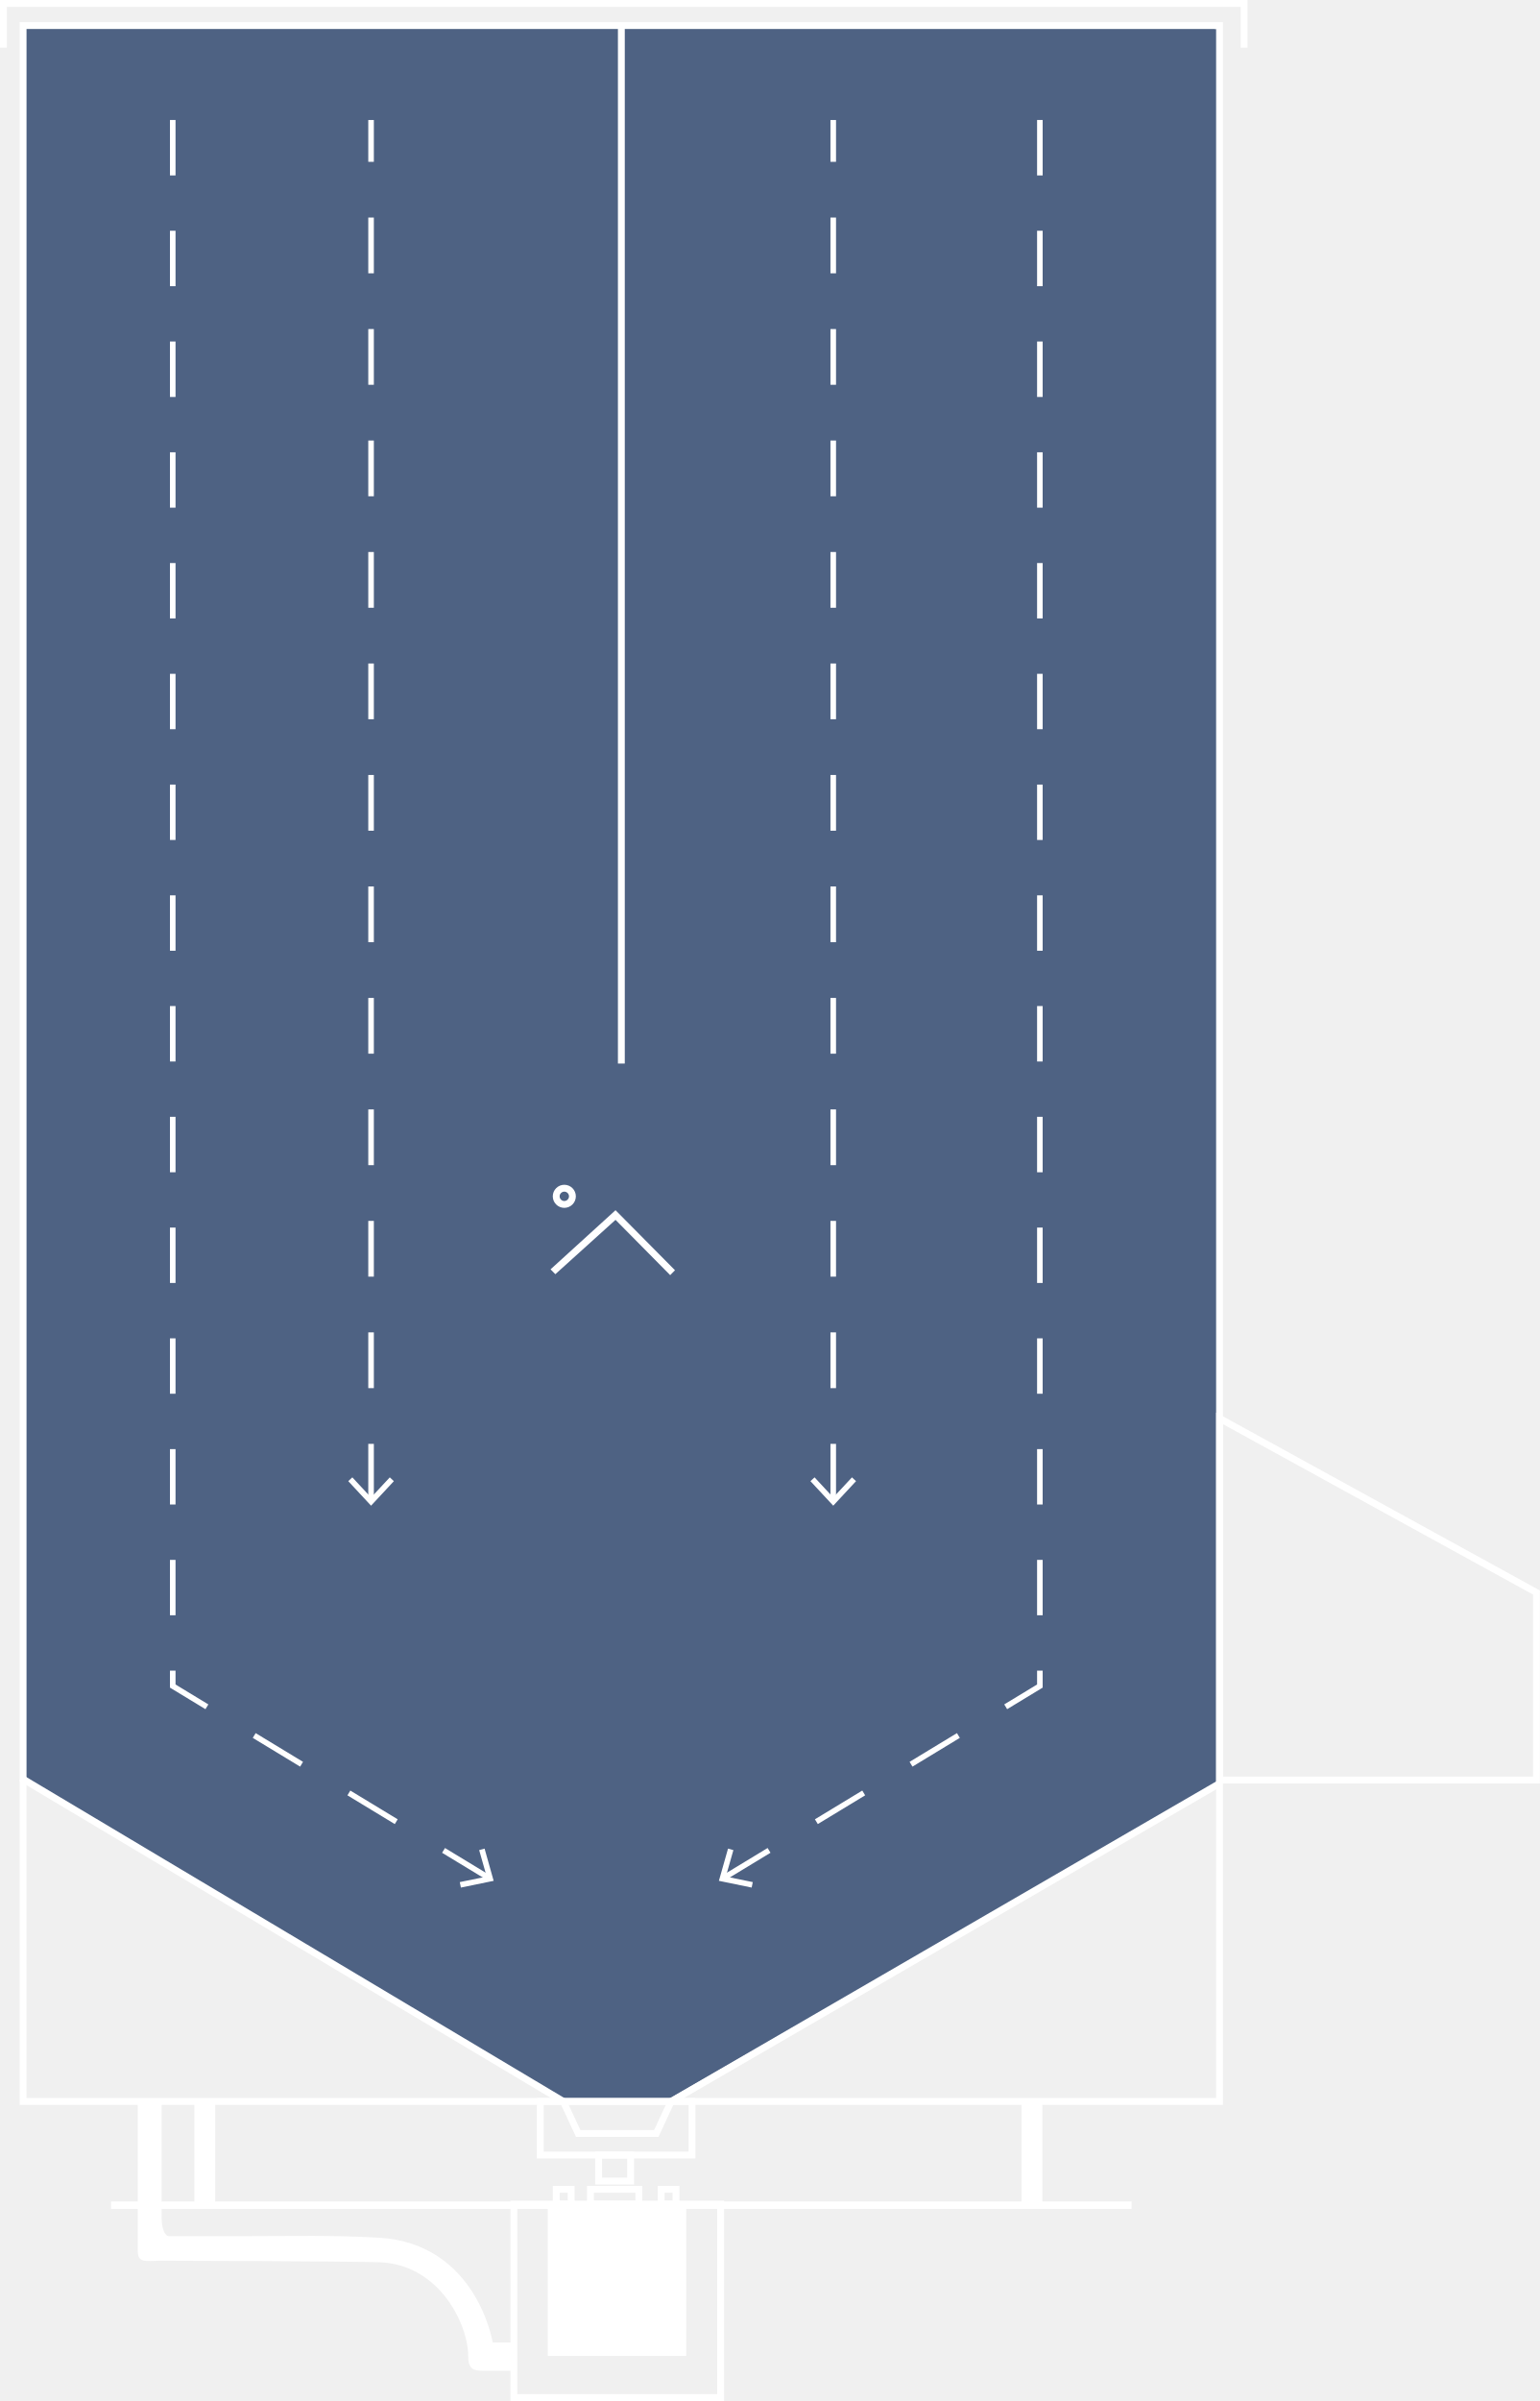
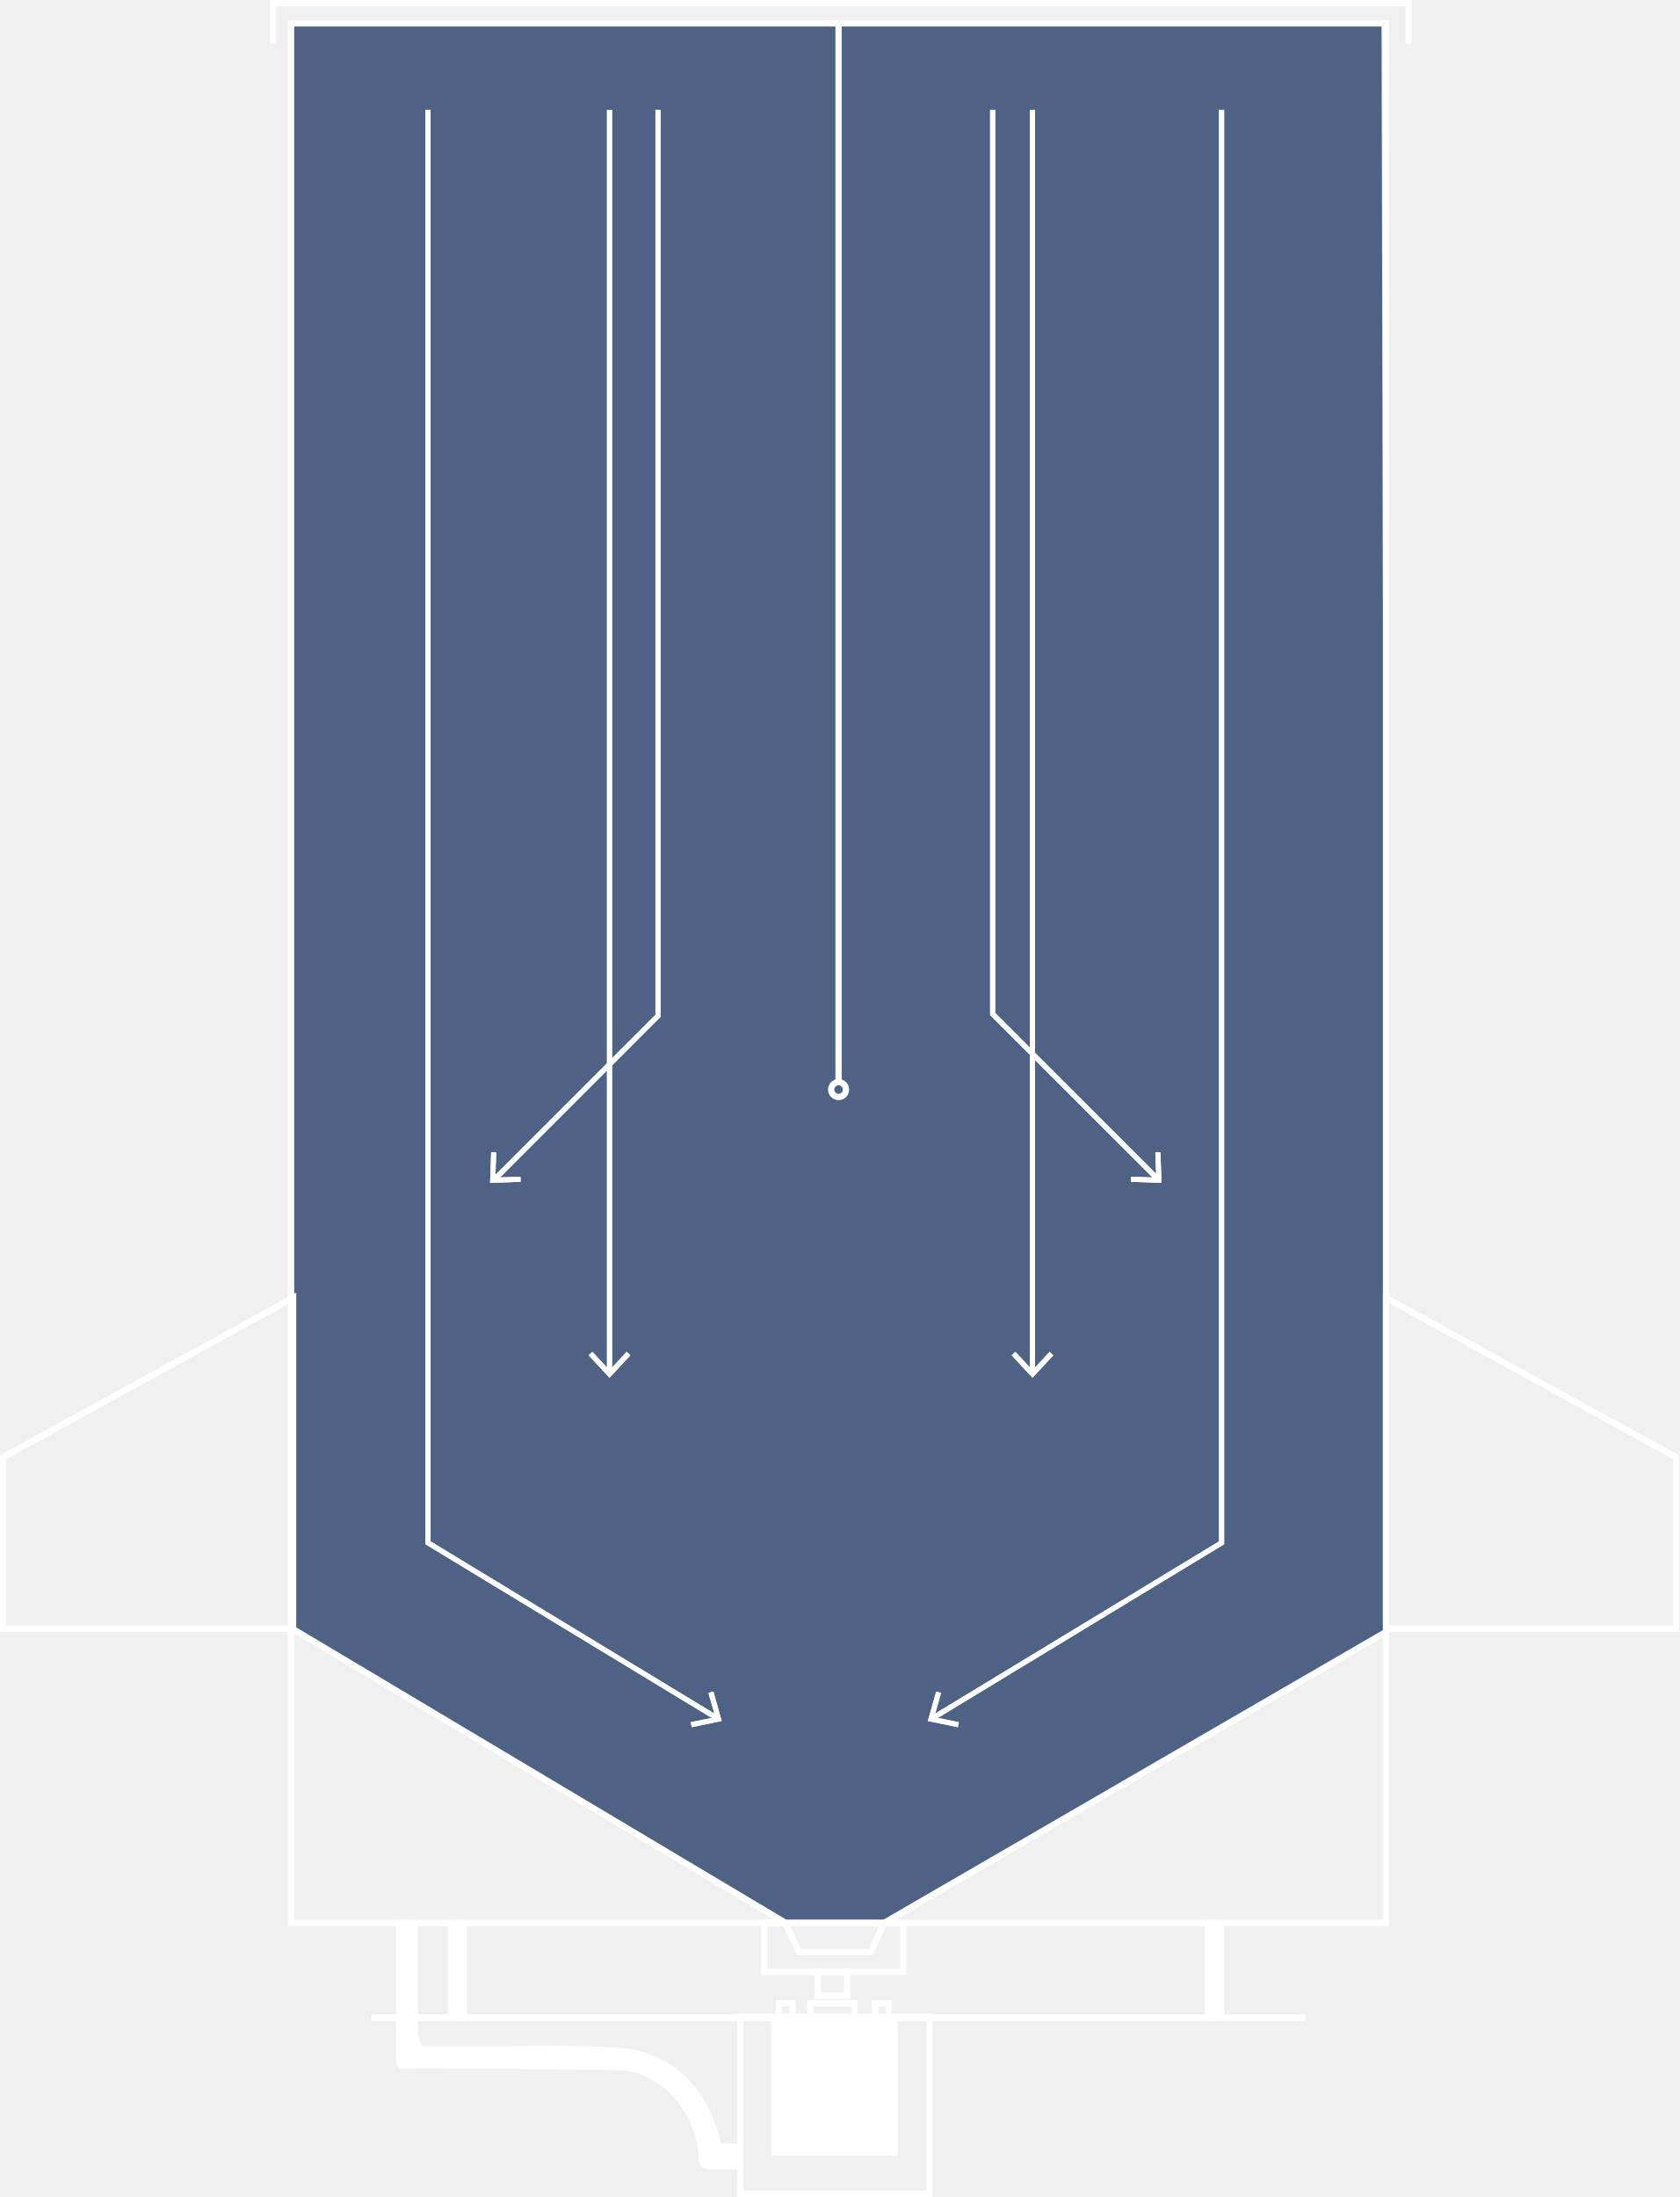
- <svg xmlns="http://www.w3.org/2000/svg" id="Layer_2" data-name="Layer 2" viewBox="0 0 276.34 430.74">
+ <svg xmlns="http://www.w3.org/2000/svg" id="Layer_2" data-name="Layer 2" viewBox="0 0 329.27 430.74">
  <defs>
    <style>
      .cls-1 {
-         stroke-dasharray: 0 0 0 0 0 0 9.94 9.93;
+         fill: none;
+         stroke: #fff;
+         stroke-dasharray: 0 0 0 0 0 0 0 0 0 0 0 0;
+         stroke-miterlimit: 10;
      }

-       .cls-1, .cls-2 {
-         fill: none;
-         stroke: #fff;
-         stroke-miterlimit: 10;
+       .cls-2 {
+         fill: #4e6283;
+       }
+ 
+       .cls-2, .cls-3 {
+         stroke-width: 0px;
      }

      .cls-3 {
        fill: #fff;
      }
- 
-       .cls-4 {
-         fill: #4e6283;
-       }
- 
-       .cls-2 {
-         stroke-dasharray: 0 0 0 0 0 0 10 10;
-       }
    </style>
  </defs>
-   <g id="Layer_2-2" data-name="Layer 2">
-     <g id="graphic">
-       <g id="feeder">
-         <g id="fills">
-           <g id="split">
-             <polygon id="full" class="cls-4" points="4.49 4.59 217.97 4.59 218.77 319.81 119.61 376.74 101.37 376.74 3.8 318.43 4.49 4.59" />
-             <g>
-               <polyline class="cls-1" points="146.51 23.22 146.51 203.95 178.86 236.29" />
-               <polygon class="cls-3" points="173.62 236.84 173.66 235.84 178.59 236.02 178.41 231.09 179.41 231.06 179.62 237.06 173.62 236.84" />
-             </g>
-             <g>
-               <line class="cls-2" x1="66.59" y1="270.72" x2="66.59" y2="23.22" />
-               <polygon class="cls-3" points="70.68 267.41 69.95 266.73 66.59 270.34 63.23 266.73 62.5 267.41 66.59 271.81 70.68 267.41" />
-             </g>
-             <g>
-               <polyline class="cls-1" points="31 23.22 31 304.17 87.67 338.55" />
-               <polygon class="cls-3" points="82.71 340.33 82.51 339.35 87.34 338.35 85.99 333.61 86.96 333.33 88.59 339.11 82.71 340.33" />
-             </g>
-           </g>
-           <g id="gravity">
-             <polygon id="gravity-2" class="cls-4" points="4.46 5.2 218.41 5.2 218.41 320.57 4.69 110.26 4.46 5.2" />
-             <g>
-               <polyline class="cls-1" points="57.62 17.94 57.62 117.91 74.47 134.76" />
-               <polygon class="cls-3" points="69.23 135.31 69.27 134.31 74.2 134.49 74.02 129.56 75.02 129.52 75.23 135.52 69.23 135.31" />
-             </g>
-             <g>
-               <polyline class="cls-1" points="146.51 17.94 146.51 198.67 178.86 231.01" />
-               <polygon class="cls-3" points="173.62 231.56 173.66 230.56 178.59 230.74 178.41 225.81 179.41 225.78 179.62 231.78 173.62 231.56" />
-             </g>
-           </g>
-           <g id="timer">
-             <polygon id="full-2" class="cls-4" points="4.49 4.59 217.97 4.59 218.77 319.81 119.61 376.74 101.37 376.74 3.8 318.43 4.49 4.59" />
-             <g>
-               <line class="cls-2" x1="149.53" y1="269.03" x2="149.53" y2="21.53" />
-               <polygon class="cls-3" points="153.62 265.72 152.89 265.04 149.53 268.65 146.18 265.04 145.44 265.72 149.53 270.12 153.62 265.72" />
-             </g>
-             <g>
-               <line class="cls-2" x1="66.59" y1="269.03" x2="66.59" y2="21.53" />
-               <polygon class="cls-3" points="70.68 265.72 69.95 265.04 66.59 268.65 63.23 265.04 62.5 265.72 66.59 270.12 70.68 265.72" />
-             </g>
-             <g>
-               <polyline class="cls-1" points="186.61 21.53 186.61 302.48 129.93 336.86" />
-               <polygon class="cls-3" points="130.65 331.64 131.61 331.91 130.26 336.66 135.09 337.65 134.89 338.63 129.01 337.42 130.65 331.64" />
-             </g>
-             <g>
-               <polyline class="cls-1" points="31 21.53 31 302.48 87.67 336.86" />
-               <polygon class="cls-3" points="82.71 338.63 82.51 337.65 87.34 336.66 85.99 331.91 86.96 331.64 88.59 337.42 82.71 338.63" />
-             </g>
-           </g>
+   <g id="group">
+     <g id="feeder">
+       <polygon id="bg" class="cls-2" points="57.42 5.14 270.9 5.14 271.7 320.36 172.54 377.29 154.3 377.29 56.73 318.98 57.42 5.14" />
+       <g id="fills">
+         <g id="left">
+           <polyline class="cls-1" points="129.02 21.53 129.02 199.17 96.72 231.47" />
+           <polygon class="cls-3" points="96.1 231.92 96.31 225.92 97.31 225.95 97.13 230.88 102.06 230.7 102.1 231.7 96.1 231.92" />
+           <polyline class="cls-1" points="239.54 21.53 239.54 302.48 182.86 336.86" />
+           <polygon class="cls-3" points="183.58 331.64 184.54 331.91 183.19 336.66 188.02 337.65 187.82 338.63 181.94 337.42 183.58 331.64" />
+           <line class="cls-1" x1="202.46" y1="269.03" x2="202.46" y2="21.53" />
+           <polygon class="cls-3" points="206.55 265.72 205.82 265.04 202.46 268.65 199.11 265.04 198.37 265.72 202.46 270.12 206.55 265.72" />
        </g>
-         <g id="outline">
-           <path class="cls-3" d="m219.47,377.62H3.53V3.98h215.94v373.64h0Zm-214.71-1.23h213.48V5.2H4.76v371.18h0Z" />
-           <rect class="cls-3" x="110.89" y="4.59" width="1.23" height="186.21" />
-           <path class="cls-3" d="m276.34,319.95h-58.09v-66.53l58.09,31.91v34.62Zm-56.86-1.23h55.63v-32.66l-55.63-30.56v63.22h0Z" />
-           <polygon class="cls-3" points="223.88 8.56 222.65 8.56 222.65 1.23 1.23 1.23 1.23 8.56 0 8.56 0 0 223.88 0 223.88 8.56" />
-           <path class="cls-3" d="m124.8,387.23h-28.46v-10.84h28.46v10.84Zm-27.23-1.23h26v-8.38h-26v8.38Z" />
-           <polygon class="cls-3" points="118.17 383.36 103.37 383.36 100.53 377.26 101.65 376.74 104.15 382.13 117.38 382.13 119.89 376.74 121 377.26 118.17 383.36" />
-           <rect class="cls-3" x="34.88" y="377" width="3.74" height="18.42" />
-           <rect class="cls-3" x="183.31" y="377" width="3.74" height="18.42" />
-           <rect class="cls-3" x="19.93" y="394.95" width="183.14" height="1.33" />
-           <path class="cls-3" d="m24.72,377v26.7c0,2.4,1.33,1.87,4.27,1.87s31.1.08,38.9.27c10.98.27,16.13,11.21,16.13,16.82,0,2.41.95,2.66,2.8,2.66h5.34v-5.07h-3.74s-2.85-17.81-20.47-18.81c-8.47-.48-15.2-.28-23.74-.28h-13.88c-.8,0-1.33-1.47-1.33-3.34v-20.82h-4.28Z" />
-           <g>
-             <path class="cls-3" d="m113.78,391.9h-6.97v-5.9h6.97v5.9Zm-5.74-1.23h4.51v-3.44h-4.51v3.44Z" />
-             <path class="cls-3" d="m115.25,396.04h-9.91v-3.9h9.91v3.9Zm-8.68-1.23h7.45v-1.44h-7.45v1.44Z" />
-             <path class="cls-3" d="m103.11,396.04h-3.9v-3.9h3.9v3.9Zm-2.67-1.23h1.44v-1.44h-1.44v1.44Z" />
-             <path class="cls-3" d="m121.93,396.04h-3.9v-3.9h3.9v3.9Zm-2.67-1.23h1.44v-1.44h-1.44v1.44Z" />
-           </g>
-           <path class="cls-3" d="m129.94,430.74h-38.34v-35.94h38.34v35.94Zm-37.11-1.23h35.88v-33.48h-35.88v33.48Z" />
-           <rect class="cls-3" x="98.3" y="395.42" width="24.84" height="27.23" />
-           <polygon class="cls-3" points="120.75 377.53 120.13 376.47 218.54 319.42 219.16 320.48 120.75 377.53" />
-           <rect class="cls-3" x="51.82" y="291.3" width="1.23" height="113.33" transform="translate(-273.28 214.78) rotate(-59.19)" />
-           <path class="cls-3" d="m101.27,216.69c-1.14,0-2.07-.93-2.07-2.07s.93-2.07,2.07-2.07,2.07.93,2.07,2.07-.93,2.07-2.07,2.07Zm0-2.91c-.46,0-.84.38-.84.84s.38.84.84.84.84-.38.84-.84-.38-.84-.84-.84Z" />
-           <polygon class="cls-3" points="99.66 228.59 98.8 227.72 110.46 217.11 121.13 227.88 120.27 228.76 110.46 218.84 99.66 228.59" />
+         <g id="right">
+           <polyline class="cls-1" points="194.65 21.53 194.65 198.81 227 231.15" />
+           <polygon class="cls-3" points="221.76 231.7 221.8 230.7 226.73 230.88 226.55 225.95 227.55 225.92 227.76 231.92 221.76 231.7" />
+           <line class="cls-1" x1="119.52" y1="269.03" x2="119.52" y2="21.53" />
+           <polygon class="cls-3" points="123.61 265.72 122.88 265.04 119.52 268.65 116.16 265.04 115.43 265.72 119.52 270.12 123.61 265.72" />
+           <polyline class="cls-1" points="83.93 21.53 83.93 302.48 140.6 336.86" />
+           <polygon class="cls-3" points="135.64 338.63 135.44 337.65 140.27 336.66 138.92 331.91 139.89 331.64 141.52 337.42 135.64 338.63" />
        </g>
+         <g id="timer">
+           <line class="cls-1" x1="119.52" y1="269.03" x2="119.52" y2="21.53" />
+           <polygon class="cls-3" points="123.61 265.72 122.88 265.04 119.52 268.65 116.16 265.04 115.43 265.72 119.52 270.12 123.61 265.72" />
+           <polyline class="cls-1" points="239.54 21.53 239.54 302.48 182.86 336.86" />
+           <polygon class="cls-3" points="183.58 331.64 184.54 331.91 183.19 336.66 188.02 337.65 187.82 338.63 181.94 337.42 183.58 331.64" />
+           <polyline class="cls-1" points="83.93 21.53 83.93 302.48 140.6 336.86" />
+           <polygon class="cls-3" points="135.64 338.63 135.44 337.65 140.27 336.66 138.92 331.91 139.89 331.64 141.52 337.42 135.64 338.63" />
+           <line class="cls-1" x1="202.46" y1="269.03" x2="202.46" y2="21.53" />
+           <polygon class="cls-3" points="206.55 265.72 205.82 265.04 202.46 268.65 199.11 265.04 198.37 265.72 202.46 270.12 206.55 265.72" />
+         </g>
+         <g id="gravity">
+           <polyline class="cls-1" points="129.02 21.53 129.02 199.17 96.72 231.47" />
+           <polygon class="cls-3" points="96.1 231.92 96.31 225.92 97.31 225.95 97.13 230.88 102.06 230.7 102.1 231.7 96.1 231.92" />
+           <polyline class="cls-1" points="194.65 21.53 194.65 198.81 227 231.15" />
+           <polygon class="cls-3" points="221.76 231.7 221.8 230.7 226.73 230.88 226.55 225.95 227.55 225.92 227.76 231.92 221.76 231.7" />
+         </g>
+       </g>
+       <g id="outline">
+         <path class="cls-3" d="m272.4,377.62H56.46V3.98h215.94v373.64h0Zm-214.71-1.23h213.48V5.2H57.69v371.18h0Z" />
+         <rect class="cls-3" x="163.82" y="4.59" width="1.23" height="207.96" />
+         <path class="cls-3" d="m329.27,319.95h-58.09v-66.53l58.09,31.91v34.62Zm-56.86-1.23h55.63v-32.66l-55.63-30.56v63.22h0Z" />
+         <path class="cls-3" d="m0,285.33l58.09-31.91v66.53H0v-34.62Zm56.86,33.39h0v-63.22S1.23,286.06,1.23,286.06v32.66s55.63,0,55.63,0h0Z" />
+         <polygon class="cls-3" points="276.81 8.56 275.58 8.56 275.58 1.23 54.16 1.23 54.16 8.56 52.93 8.56 52.93 0 276.81 0 276.81 8.56" />
+         <path class="cls-3" d="m177.73,387.23h-28.46v-10.84h28.46v10.84Zm-27.23-1.23h26v-8.38h-26v8.38Z" />
+         <polygon class="cls-3" points="171.1 383.36 156.3 383.36 153.46 377.26 154.58 376.74 157.08 382.13 170.31 382.13 172.82 376.74 173.93 377.26 171.1 383.36" />
+         <rect class="cls-3" x="87.81" y="377" width="3.74" height="18.42" />
+         <rect class="cls-3" x="236.24" y="377" width="3.74" height="18.42" />
+         <rect class="cls-3" x="72.86" y="394.95" width="183.14" height="1.33" />
+         <path class="cls-3" d="m77.65,377v26.7c0,2.4,1.33,1.87,4.27,1.87s31.1.08,38.9.27c10.98.27,16.13,11.21,16.13,16.82,0,2.41.95,2.66,2.8,2.66h5.34v-5.07h-3.74s-2.85-17.81-20.47-18.81c-8.47-.48-15.2-.28-23.74-.28h-13.88c-.8,0-1.33-1.47-1.33-3.34v-20.82h-4.28Z" />
+         <path class="cls-3" d="m166.71,391.9h-6.97v-5.9h6.97v5.9Zm-5.74-1.23h4.51v-3.44h-4.51v3.44Z" />
+         <path class="cls-3" d="m168.18,396.04h-9.91v-3.9h9.91v3.9Zm-8.68-1.23h7.45v-1.44h-7.45v1.44Z" />
+         <path class="cls-3" d="m156.04,396.04h-3.9v-3.9h3.9v3.9Zm-2.67-1.23h1.44v-1.44h-1.44v1.44Z" />
+         <path class="cls-3" d="m174.86,396.04h-3.9v-3.9h3.9v3.9Zm-2.67-1.23h1.44v-1.44h-1.44v1.44Z" />
+         <path class="cls-3" d="m182.87,430.74h-38.34v-35.94h38.34v35.94Zm-37.11-1.23h35.88v-33.48h-35.88v33.48Z" />
+         <rect class="cls-3" x="151.23" y="395.42" width="24.84" height="27.23" />
+         <polygon class="cls-3" points="173.68 377.53 173.06 376.47 271.47 319.42 272.09 320.48 173.68 377.53" />
+         <rect class="cls-3" x="104.75" y="291.31" width="1.23" height="113.33" transform="translate(-247.46 260.24) rotate(-59.19)" />
+         <path class="cls-3" d="m164.44,215.69c-1.14,0-2.07-.93-2.07-2.07s.93-2.07,2.07-2.07,2.07.93,2.07,2.07-.93,2.07-2.07,2.07Zm0-2.91c-.46,0-.84.38-.84.84s.38.84.84.84.84-.38.84-.84-.38-.84-.84-.84Z" />
      </g>
    </g>
  </g>
</svg>
